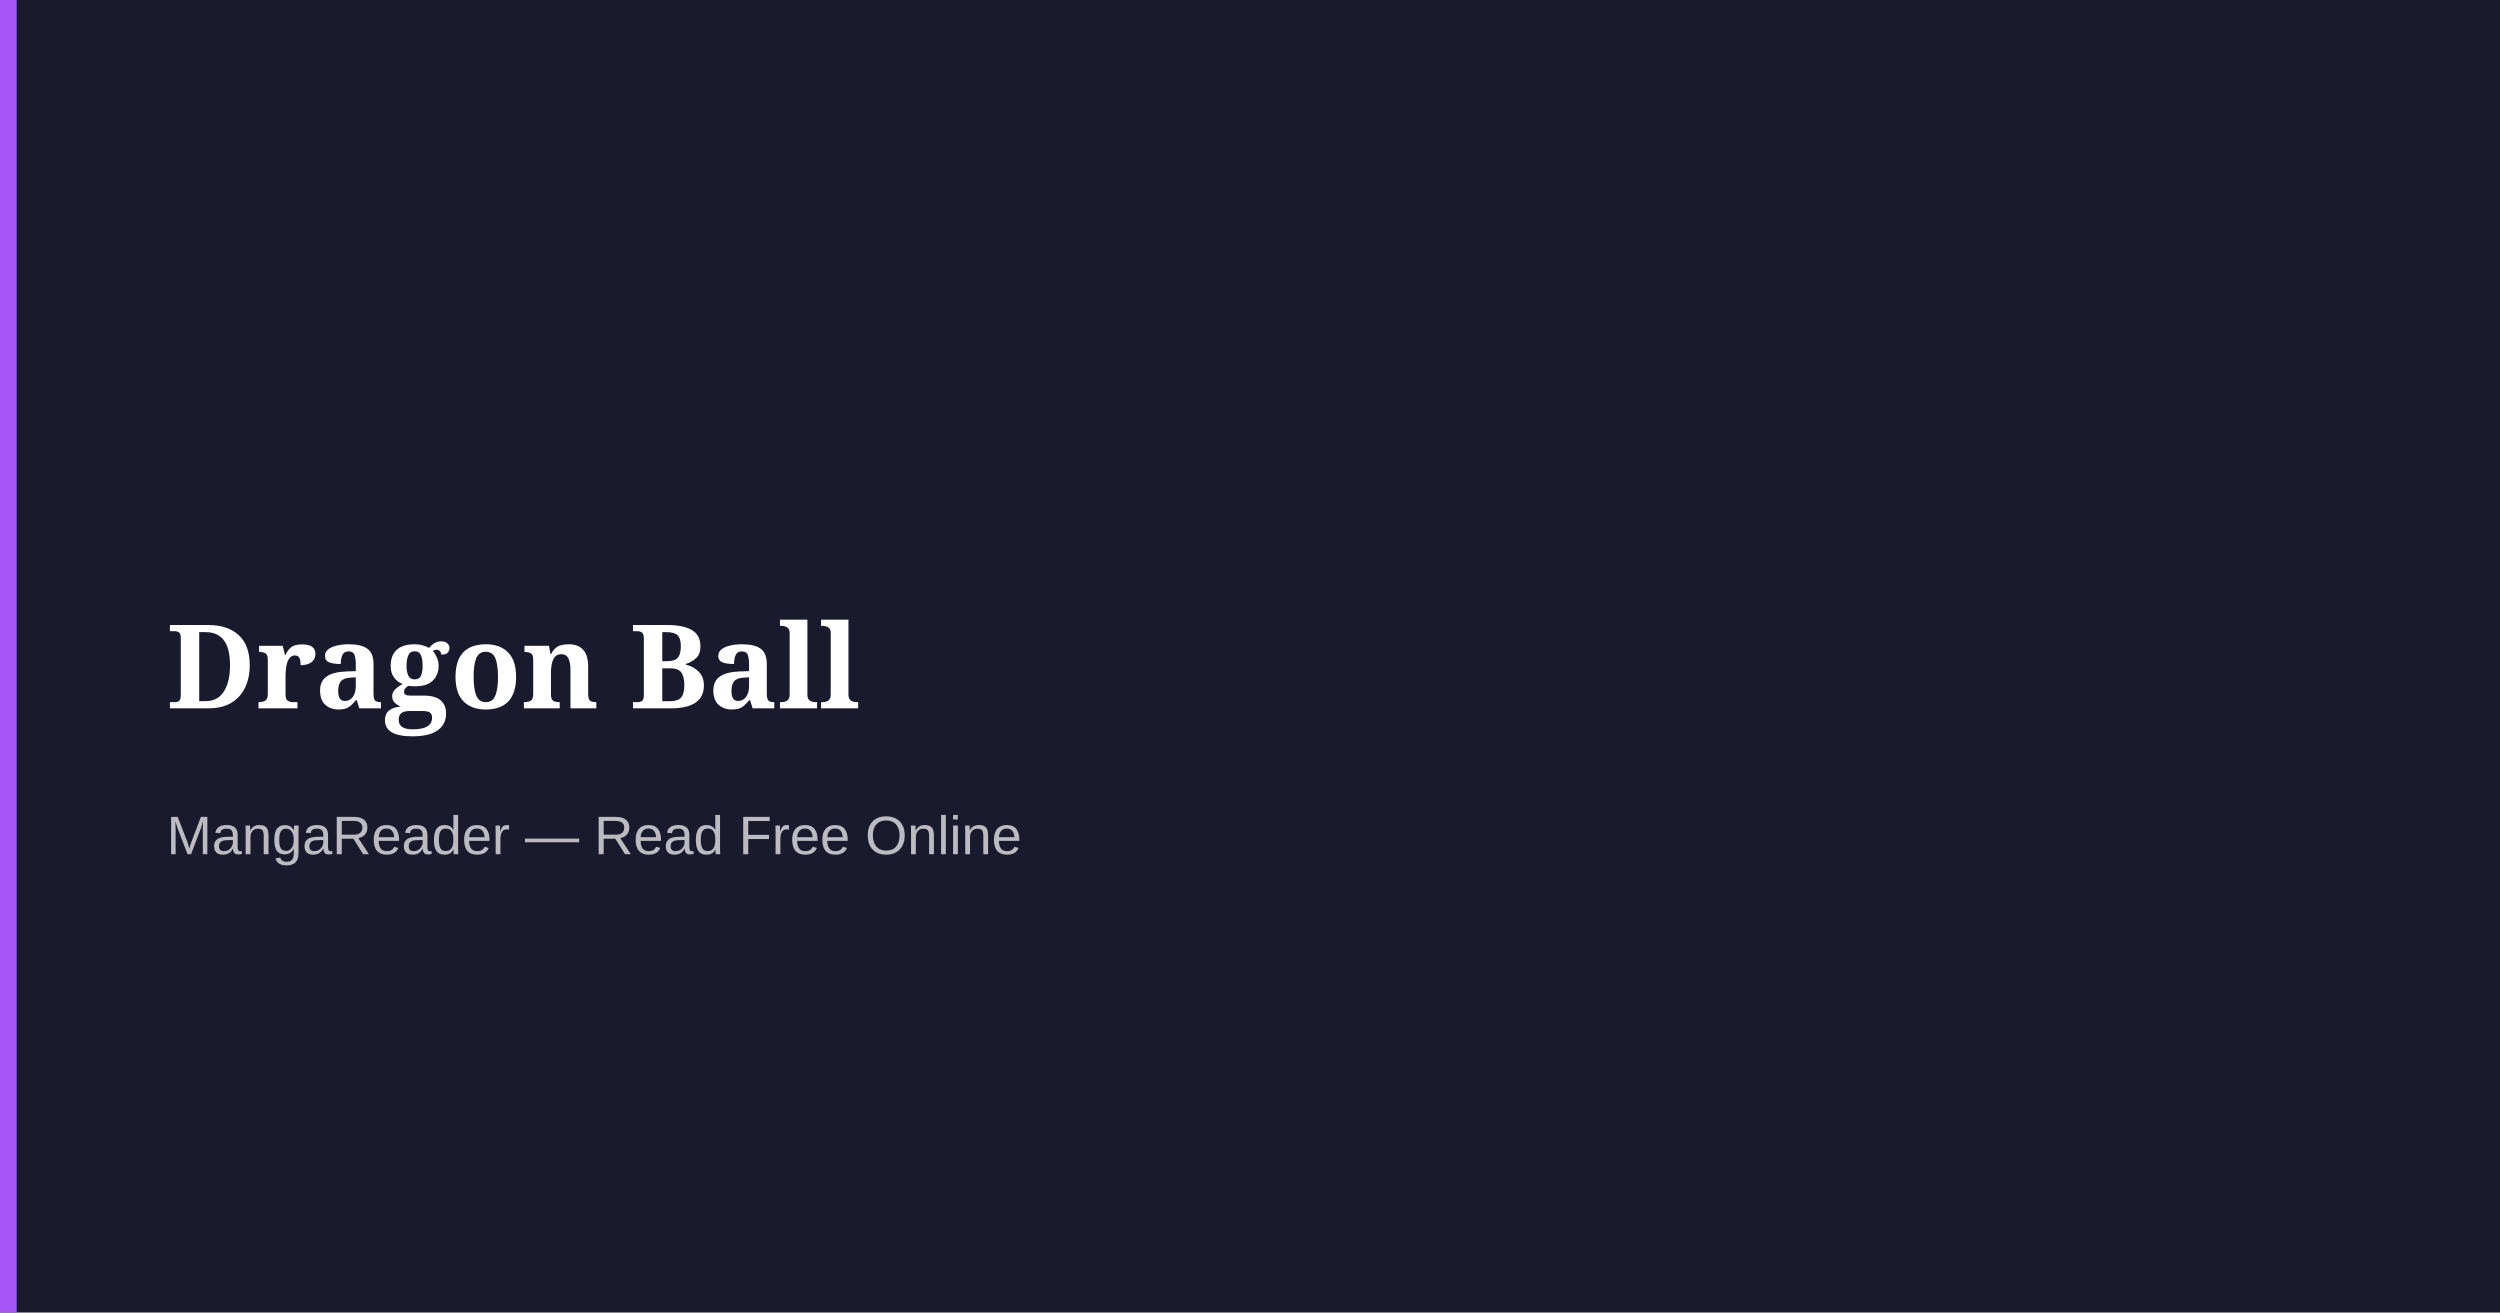
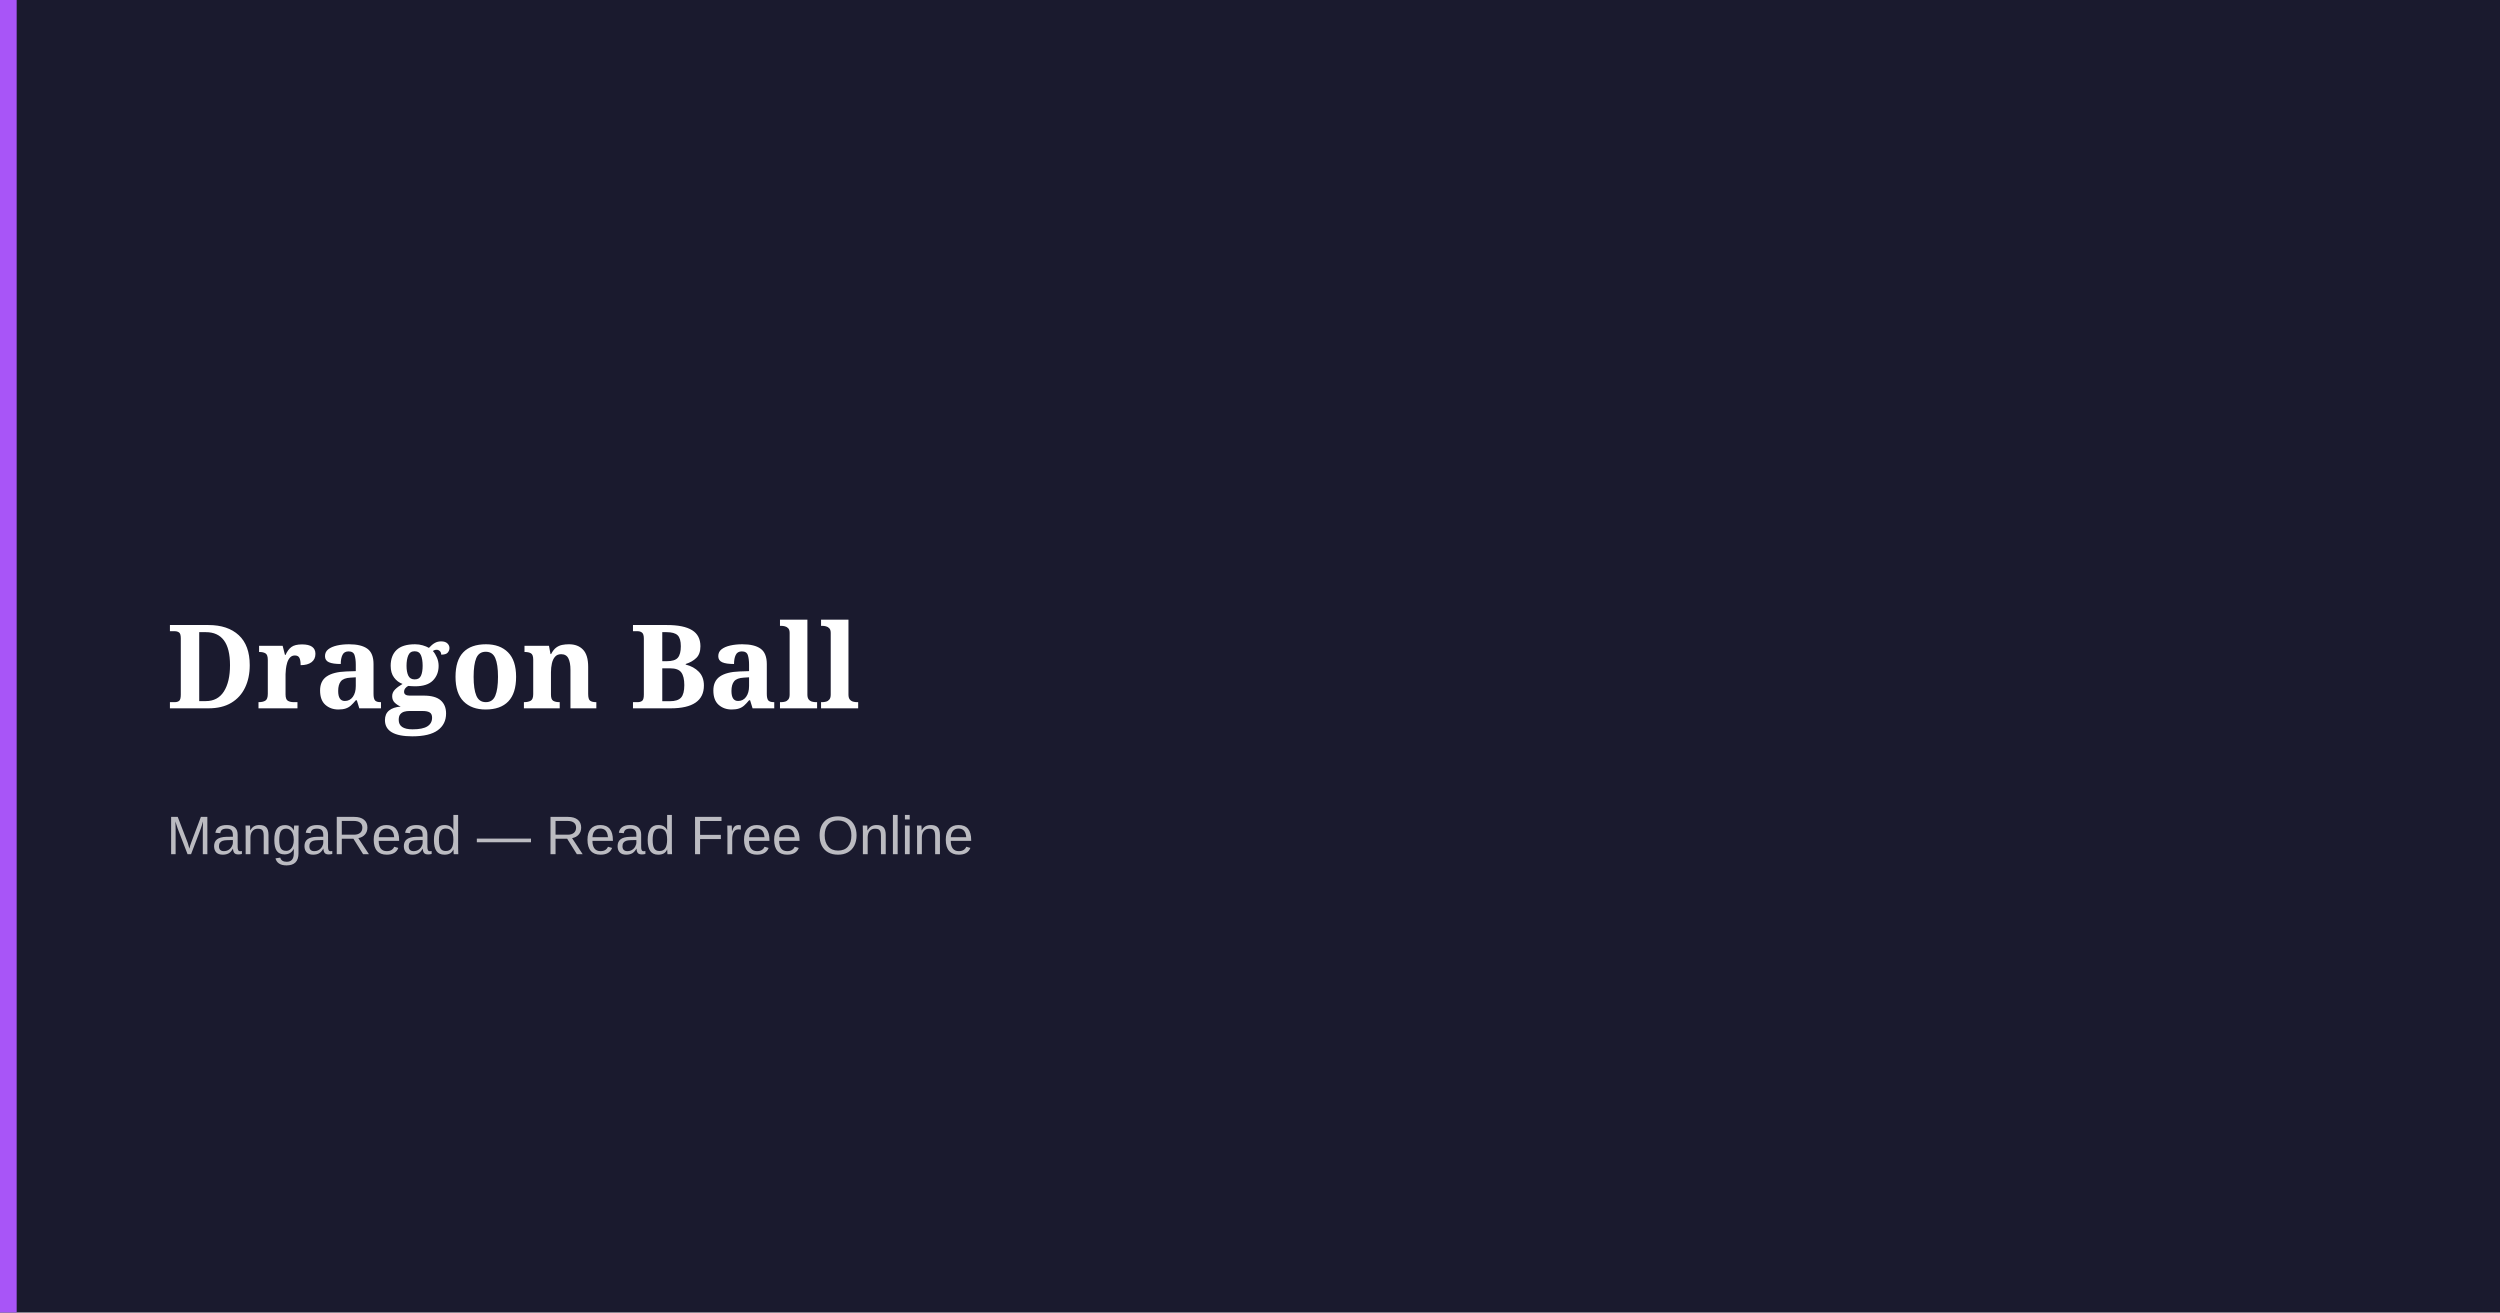
<svg xmlns="http://www.w3.org/2000/svg" width="1200" height="630" viewBox="0 0 1200 630">
  <rect width="1200" height="630" fill="#1a1a2e" />
  <rect x="0" y="0" width="8" height="630" fill="#a855f7" />
  <text x="80" y="340" font-family="Georgia, serif" font-size="56" fill="#fff" font-weight="bold">Dragon Ball</text>
-   <text x="80" y="410" font-family="Arial, sans-serif" font-size="26" fill="#fff" opacity="0.7">MangaReader — Read Free Online</text>
+   <text x="80" y="410" font-family="Arial, sans-serif" font-size="26" fill="#fff" opacity="0.7">MangaRead — Read Free Online</text>
</svg>
